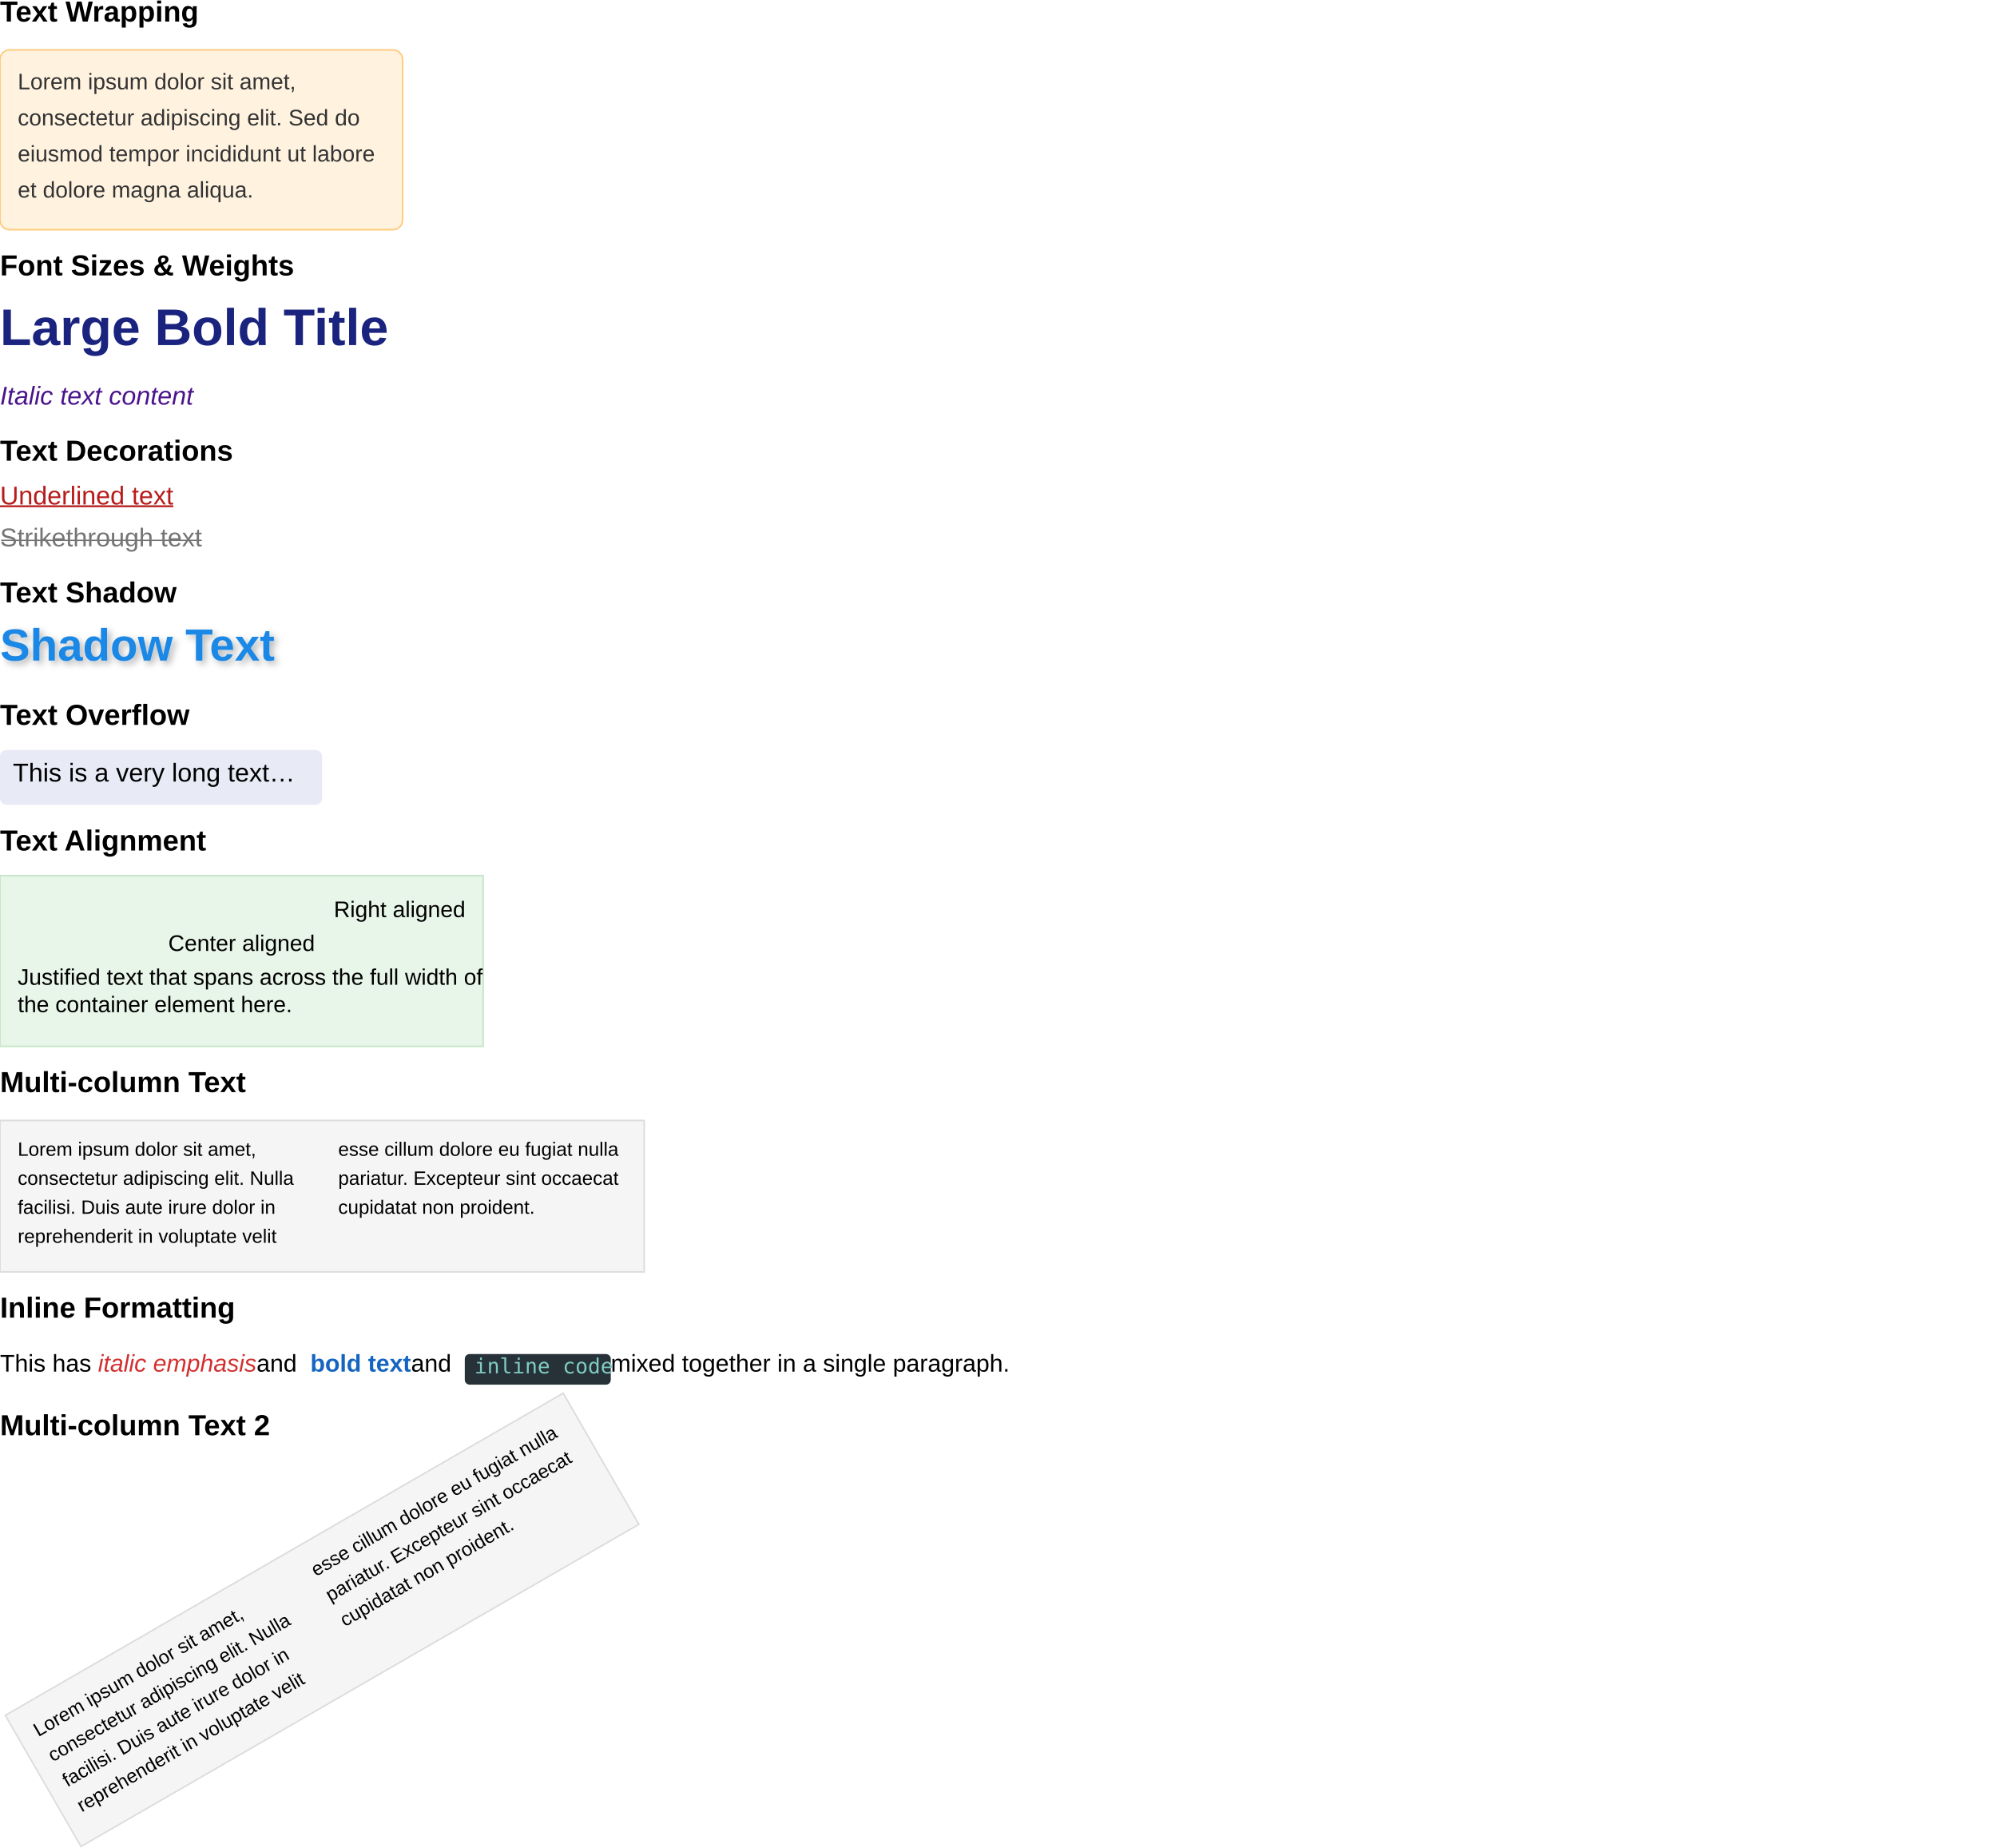
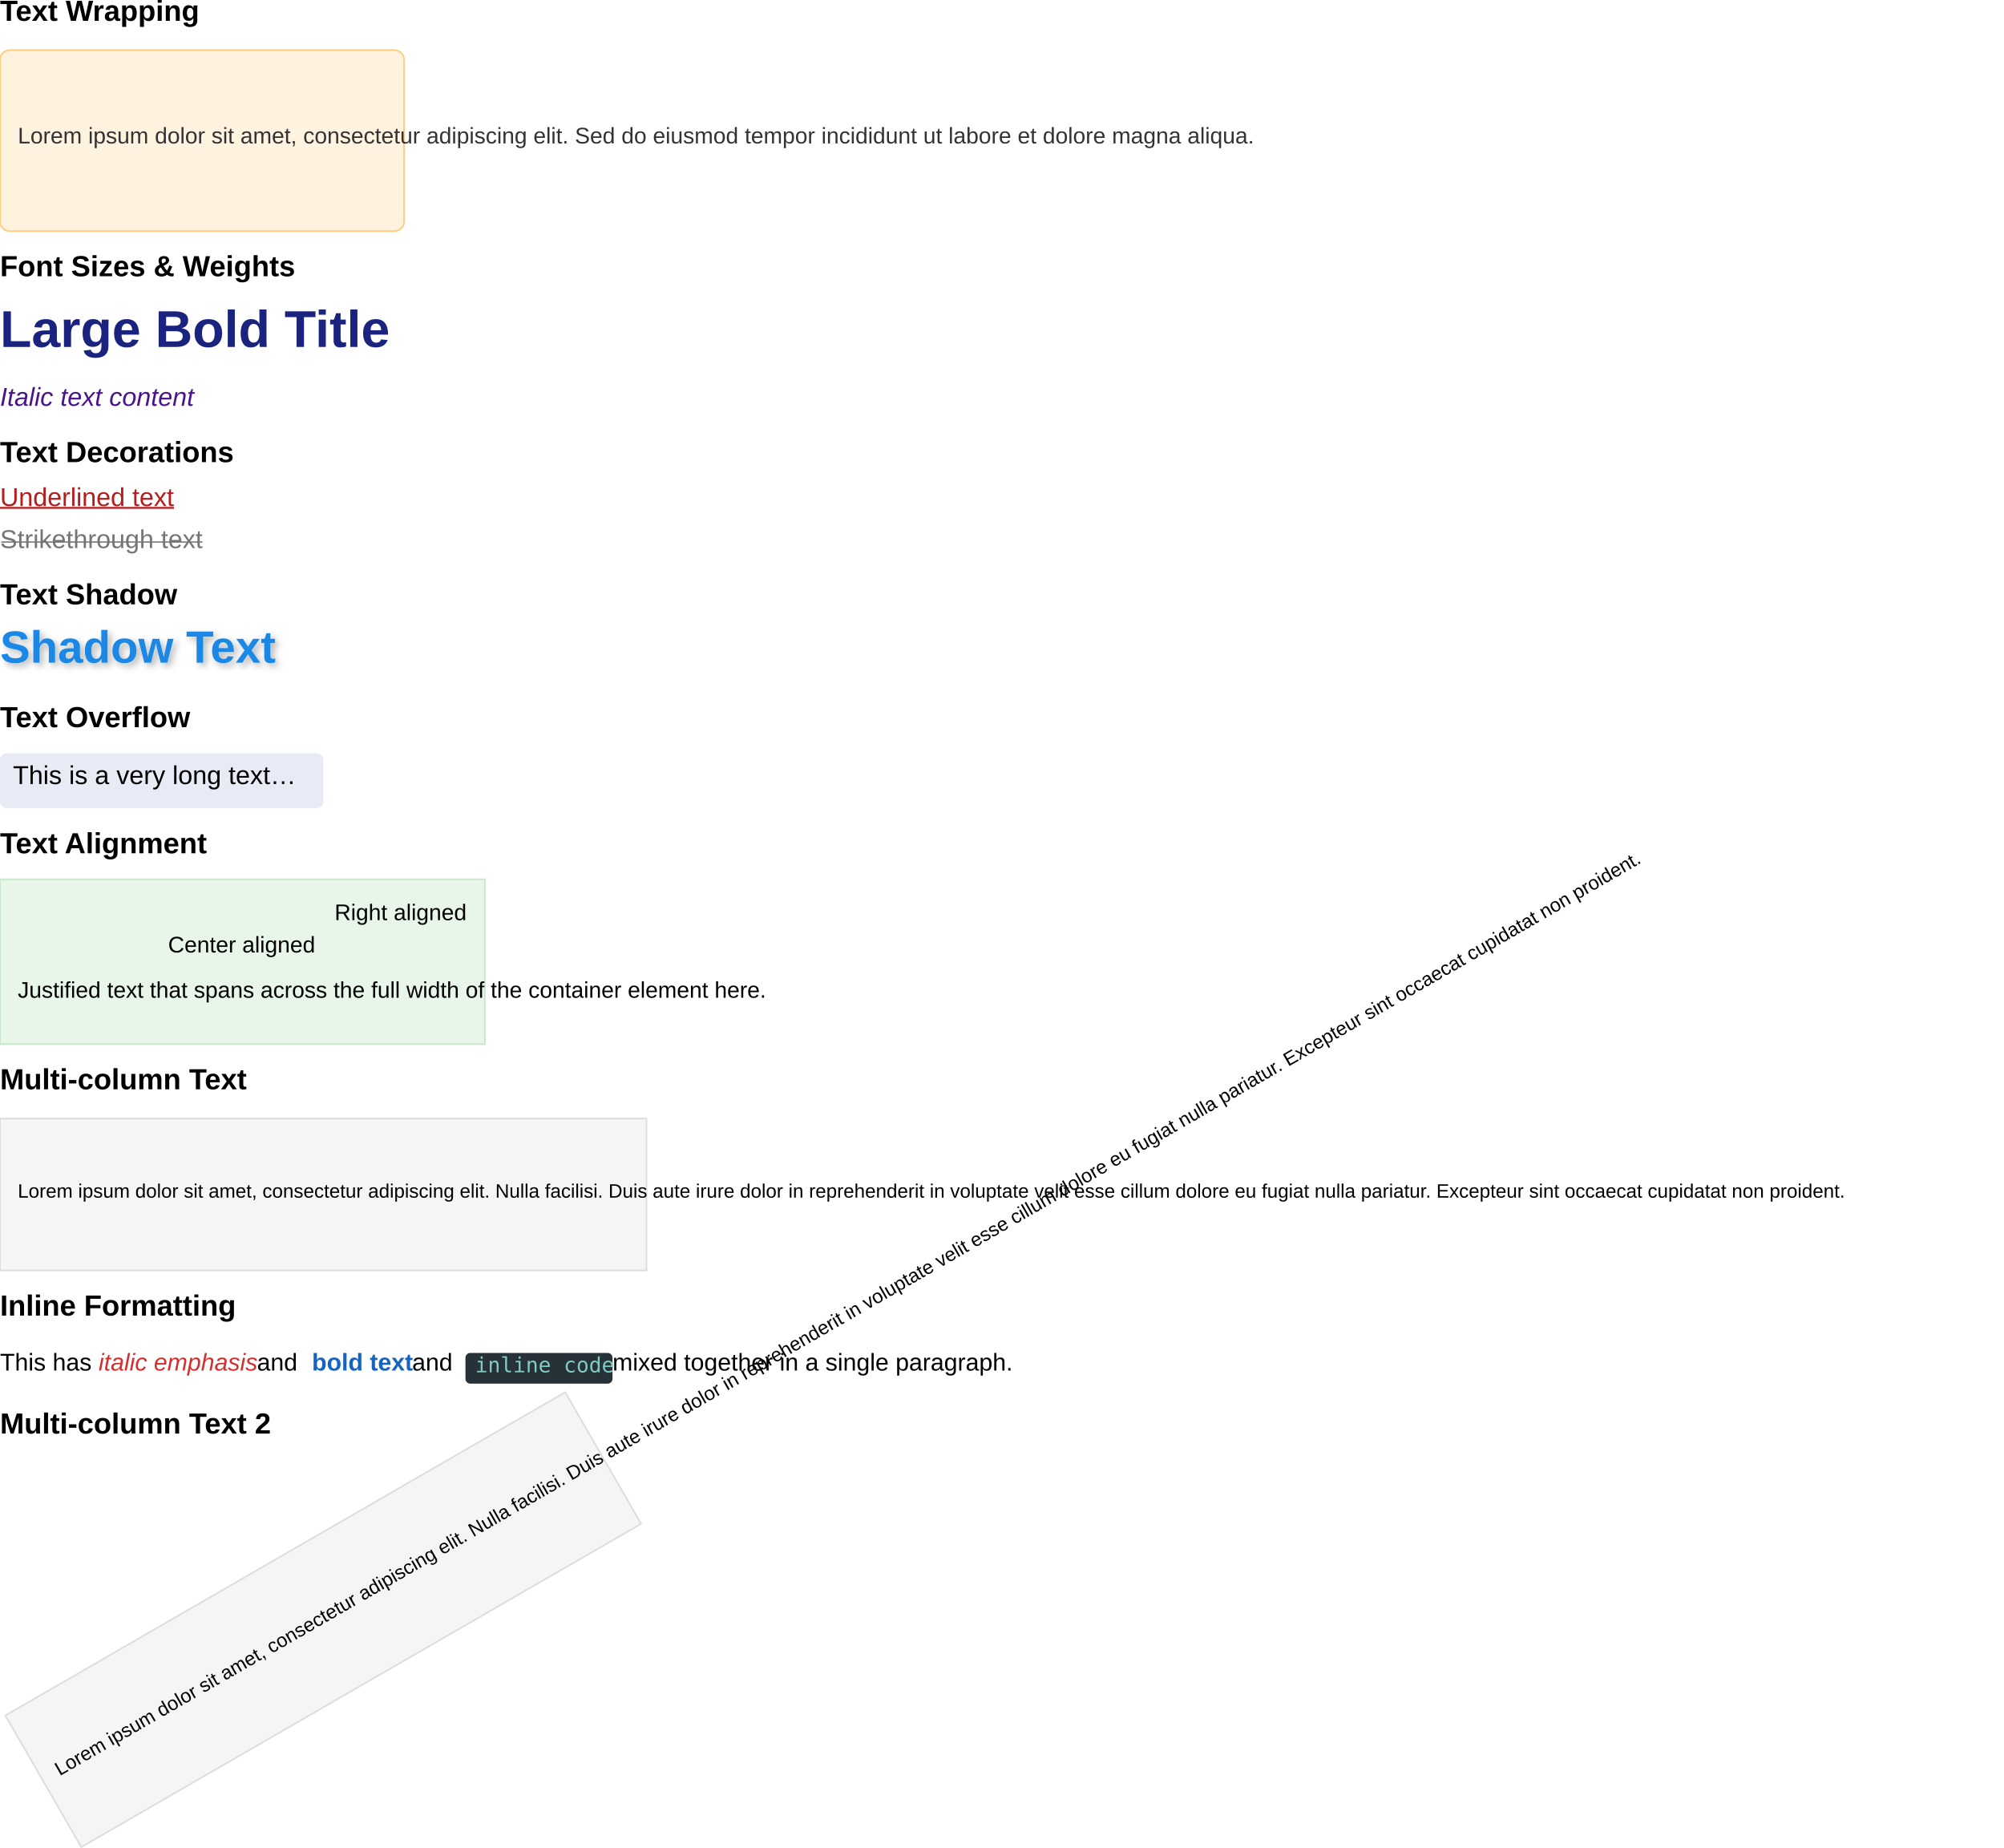
- <svg xmlns="http://www.w3.org/2000/svg" width="1240" height="1147" viewBox="0 0 1240 1147">
+ <svg xmlns="http://www.w3.org/2000/svg" width="1240" height="1143" viewBox="0 0 1240 1143">
  <defs>
    <filter id="ts1" x="-50%" y="-50%" width="200%" height="200%">
      <feDropShadow dx="2" dy="2" stdDeviation="2" flood-color="rgba(0, 0, 0, 0.3)" />
    </filter>
  </defs>
-   <text x="0" y="1.5" fill="rgb(0, 0, 0)" dominant-baseline="text-before-edge" font-weight="700" font-size="18px" font-family="Arial">Text Wrapping</text>
-   <rect x="0" y="31" width="250" height="111.6" rx="6" ry="6" fill="rgb(255, 243, 224)" stroke="rgb(255, 204, 128)" stroke-width="1" />
-   <text x="11" y="46.2" fill="rgb(51, 51, 51)" dominant-baseline="text-before-edge" font-size="14px" font-family="Arial">Lorem ipsum dolor sit amet,</text>
-   <text x="11" y="68.6" fill="rgb(51, 51, 51)" dominant-baseline="text-before-edge" font-size="14px" font-family="Arial">consectetur adipiscing elit. Sed do</text>
-   <text x="11" y="91" fill="rgb(51, 51, 51)" dominant-baseline="text-before-edge" font-size="14px" font-family="Arial">eiusmod tempor incididunt ut labore</text>
-   <text x="11" y="113.4" fill="rgb(51, 51, 51)" dominant-baseline="text-before-edge" font-size="14px" font-family="Arial">et dolore magna aliqua.</text>
-   <text x="0" y="159.1" fill="rgb(0, 0, 0)" dominant-baseline="text-before-edge" font-weight="700" font-size="18px" font-family="Arial">Font Sizes &amp; Weights</text>
-   <text x="0" y="193.1" fill="rgb(26, 35, 126)" dominant-baseline="text-before-edge" font-weight="900" font-size="32px" font-family="Arial">Large Bold Title</text>
-   <text x="0" y="240.6" fill="rgb(74, 20, 140)" dominant-baseline="text-before-edge" font-style="italic" font-size="16px" font-family="Arial">Italic text content</text>
-   <text x="0" y="274.1" fill="rgb(0, 0, 0)" dominant-baseline="text-before-edge" font-weight="700" font-size="18px" font-family="Arial">Text Decorations</text>
-   <text x="0" y="302.6" fill="rgb(183, 28, 28)" dominant-baseline="text-before-edge" font-size="16px" font-family="Arial" text-decoration="underline">Underlined text</text>
-   <text x="0" y="328.6" fill="rgb(117, 117, 117)" dominant-baseline="text-before-edge" font-size="16px" font-family="Arial" text-decoration="line-through">Strikethrough text</text>
-   <text x="0" y="362.1" fill="rgb(0, 0, 0)" dominant-baseline="text-before-edge" font-weight="700" font-size="18px" font-family="Arial">Text Shadow</text>
-   <text x="0" y="391.6" fill="rgb(30, 136, 229)" dominant-baseline="text-before-edge" font-weight="700" font-size="28px" font-family="Arial" filter="url(#ts1)">Shadow Text</text>
-   <text x="0" y="438.1" fill="rgb(0, 0, 0)" dominant-baseline="text-before-edge" font-weight="700" font-size="18px" font-family="Arial">Text Overflow</text>
-   <rect x="0" y="465.6" width="200" height="34" rx="4" ry="4" fill="rgb(232, 234, 246)" />
-   <text x="8" y="474.6" fill="rgb(0, 0, 0)" dominant-baseline="text-before-edge" font-size="16px" font-family="Arial">This is a very long text…</text>
-   <text x="0" y="516.1" fill="rgb(0, 0, 0)" dominant-baseline="text-before-edge" font-weight="700" font-size="18px" font-family="Arial">Text Alignment</text>
-   <path d="M0,543.6 L300,543.6 L300,649.6 L0,649.6 Z" fill="rgb(232, 245, 233)" stroke="rgb(200, 230, 201)" stroke-width="1" />
-   <text x="207.28" y="560.1" fill="rgb(0, 0, 0)" dominant-baseline="text-before-edge" font-size="14px" font-family="Arial">Right aligned</text>
-   <text x="104.47" y="581.1" fill="rgb(0, 0, 0)" dominant-baseline="text-before-edge" font-size="14px" font-family="Arial">Center aligned</text>
-   <text x="11" y="602.1" fill="rgb(0, 0, 0)" dominant-baseline="text-before-edge" font-size="14px" font-family="Arial" textLength="300" lengthAdjust="spacing">Justified text that spans across the full width of</text>
-   <text x="11" y="619.1" fill="rgb(0, 0, 0)" dominant-baseline="text-before-edge" font-size="14px" font-family="Arial" textLength="170.38" lengthAdjust="spacing">the container element here.</text>
-   <text x="0" y="666.1" fill="rgb(0, 0, 0)" dominant-baseline="text-before-edge" font-weight="700" font-size="18px" font-family="Arial">Multi-column Text</text>
-   <path d="M0,695.6 L400,695.6 L400,789.6 L0,789.6 Z" fill="rgb(245, 245, 245)" stroke="rgb(221, 221, 221)" stroke-width="1" />
-   <text x="11" y="709.6" fill="rgb(0, 0, 0)" dominant-baseline="text-before-edge" font-size="12px" font-family="Arial">Lorem ipsum dolor sit amet,</text>
-   <text x="11" y="727.6" fill="rgb(0, 0, 0)" dominant-baseline="text-before-edge" font-size="12px" font-family="Arial">consectetur adipiscing elit. Nulla</text>
-   <text x="11" y="745.6" fill="rgb(0, 0, 0)" dominant-baseline="text-before-edge" font-size="12px" font-family="Arial">facilisi. Duis aute irure dolor in</text>
-   <text x="11" y="763.6" fill="rgb(0, 0, 0)" dominant-baseline="text-before-edge" font-size="12px" font-family="Arial">reprehenderit in voluptate velit</text>
-   <text x="210" y="709.6" fill="rgb(0, 0, 0)" dominant-baseline="text-before-edge" font-size="12px" font-family="Arial">esse cillum dolore eu fugiat nulla</text>
-   <text x="210" y="727.6" fill="rgb(0, 0, 0)" dominant-baseline="text-before-edge" font-size="12px" font-family="Arial">pariatur. Excepteur sint occaecat</text>
-   <text x="210" y="745.6" fill="rgb(0, 0, 0)" dominant-baseline="text-before-edge" font-size="12px" font-family="Arial">cupidatat non proident.</text>
-   <text x="0" y="806.1" fill="rgb(0, 0, 0)" dominant-baseline="text-before-edge" font-weight="700" font-size="18px" font-family="Arial">Inline Formatting</text>
-   <text x="0" y="841.6" fill="rgb(0, 0, 0)" dominant-baseline="text-before-edge" font-size="15px" font-family="Arial">This has</text>
-   <text x="159.3" y="841.6" fill="rgb(0, 0, 0)" dominant-baseline="text-before-edge" font-size="15px" font-family="Arial">and</text>
-   <text x="255.22" y="841.6" fill="rgb(0, 0, 0)" dominant-baseline="text-before-edge" font-size="15px" font-family="Arial">and</text>
-   <text x="379.25" y="841.6" fill="rgb(0, 0, 0)" dominant-baseline="text-before-edge" font-size="15px" font-family="Arial">mixed together in a single paragraph.</text>
-   <text x="60.88" y="841.6" fill="rgb(211, 47, 47)" dominant-baseline="text-before-edge" font-style="italic" font-size="15px" font-family="Arial">italic emphasis</text>
-   <text x="192.68" y="841.6" fill="rgb(21, 101, 192)" dominant-baseline="text-before-edge" font-weight="700" font-size="15px" font-family="Arial">bold text</text>
-   <rect x="288.6" y="840.6" width="90.65" height="19" rx="3" ry="3" fill="rgb(38, 50, 56)" />
-   <text x="294.6" y="843.6" fill="rgb(128, 203, 196)" dominant-baseline="text-before-edge" font-size="13px" font-family="monospace">inline code</text>
-   <text x="0" y="879.1" fill="rgb(0, 0, 0)" dominant-baseline="text-before-edge" font-weight="700" font-size="18px" font-family="Arial">Multi-column Text 2</text>
-   <path d="M3.29,1064.9 L349.71,864.9 L396.71,946.3 L50.29,1146.3 Z" fill="rgb(245, 245, 245)" stroke="rgb(221, 221, 221)" stroke-width="1" />
-   <text x="19.82" y="1071.52" fill="rgb(0, 0, 0)" dominant-baseline="text-before-edge" font-size="12px" font-family="Arial" transform="rotate(-30,19.82,1071.52)">Lorem ipsum dolor sit amet,</text>
-   <text x="28.82" y="1087.11" fill="rgb(0, 0, 0)" dominant-baseline="text-before-edge" font-size="12px" font-family="Arial" transform="rotate(-30,28.82,1087.11)">consectetur adipiscing elit. Nulla</text>
-   <text x="37.82" y="1102.7" fill="rgb(0, 0, 0)" dominant-baseline="text-before-edge" font-size="12px" font-family="Arial" transform="rotate(-30,37.82,1102.7)">facilisi. Duis aute irure dolor in</text>
-   <text x="46.82" y="1118.29" fill="rgb(0, 0, 0)" dominant-baseline="text-before-edge" font-size="12px" font-family="Arial" transform="rotate(-30,46.82,1118.29)">reprehenderit in voluptate velit</text>
-   <text x="192.16" y="972.02" fill="rgb(0, 0, 0)" dominant-baseline="text-before-edge" font-size="12px" font-family="Arial" transform="rotate(-30,192.16,972.02)">esse cillum dolore eu fugiat nulla</text>
-   <text x="201.16" y="987.61" fill="rgb(0, 0, 0)" dominant-baseline="text-before-edge" font-size="12px" font-family="Arial" transform="rotate(-30,201.16,987.61)">pariatur. Excepteur sint occaecat</text>
-   <text x="210.16" y="1003.2" fill="rgb(0, 0, 0)" dominant-baseline="text-before-edge" font-size="12px" font-family="Arial" transform="rotate(-30,210.16,1003.2)">cupidatat non proident.</text>
+   <text x="0" y="1" fill="rgb(0, 0, 0)" dominant-baseline="text-before-edge" font-weight="700" font-size="18px" font-family="Arial">Text Wrapping</text>
+   <rect x="0" y="31" width="250" height="112" rx="6" ry="6" fill="rgb(255, 243, 224)" stroke="rgb(255, 204, 128)" stroke-width="1" />
+   <text x="11" y="79.5" fill="rgb(51, 51, 51)" dominant-baseline="text-before-edge" font-size="14px" font-family="Arial">Lorem ipsum dolor sit amet, consectetur adipiscing elit. Sed do eiusmod tempor incididunt ut labore et dolore magna aliqua.</text>
+   <text x="0" y="159" fill="rgb(0, 0, 0)" dominant-baseline="text-before-edge" font-weight="700" font-size="18px" font-family="Arial">Font Sizes &amp; Weights</text>
+   <text x="0" y="193.5" fill="rgb(26, 35, 126)" dominant-baseline="text-before-edge" font-weight="900" font-size="32px" font-family="Arial">Large Bold Title</text>
+   <text x="0" y="240.5" fill="rgb(74, 20, 140)" dominant-baseline="text-before-edge" font-style="italic" font-size="16px" font-family="Arial">Italic text content</text>
+   <text x="0" y="274" fill="rgb(0, 0, 0)" dominant-baseline="text-before-edge" font-weight="700" font-size="18px" font-family="Arial">Text Decorations</text>
+   <text x="0" y="302.5" fill="rgb(183, 28, 28)" dominant-baseline="text-before-edge" font-size="16px" font-family="Arial" text-decoration="underline">Underlined text</text>
+   <text x="0" y="328.5" fill="rgb(117, 117, 117)" dominant-baseline="text-before-edge" font-size="16px" font-family="Arial" text-decoration="line-through">Strikethrough text</text>
+   <text x="0" y="362" fill="rgb(0, 0, 0)" dominant-baseline="text-before-edge" font-weight="700" font-size="18px" font-family="Arial">Text Shadow</text>
+   <text x="0" y="391.5" fill="rgb(30, 136, 229)" dominant-baseline="text-before-edge" font-weight="700" font-size="28px" font-family="Arial" filter="url(#ts1)">Shadow Text</text>
+   <text x="0" y="438" fill="rgb(0, 0, 0)" dominant-baseline="text-before-edge" font-weight="700" font-size="18px" font-family="Arial">Text Overflow</text>
+   <rect x="0" y="466" width="200" height="34" rx="4" ry="4" fill="rgb(232, 234, 246)" />
+   <text x="8" y="474.5" fill="rgb(0, 0, 0)" dominant-baseline="text-before-edge" font-size="16px" font-family="Arial">This is a very long text…</text>
+   <text x="0" y="516" fill="rgb(0, 0, 0)" dominant-baseline="text-before-edge" font-weight="700" font-size="18px" font-family="Arial">Text Alignment</text>
+   <path d="M0,544 L300,544 L300,646 L0,646 Z" fill="rgb(232, 245, 233)" stroke="rgb(200, 230, 201)" stroke-width="1" />
+   <text x="207" y="560" fill="rgb(0, 0, 0)" dominant-baseline="text-before-edge" font-size="14px" font-family="Arial">Right aligned</text>
+   <text x="104" y="580" fill="rgb(0, 0, 0)" dominant-baseline="text-before-edge" font-size="14px" font-family="Arial">Center aligned</text>
+   <text x="11" y="608" fill="rgb(0, 0, 0)" dominant-baseline="text-before-edge" font-size="14px" font-family="Arial" textLength="300" lengthAdjust="spacing">Justified text that spans across the full width of the container element here.</text>
+   <text x="0" y="662" fill="rgb(0, 0, 0)" dominant-baseline="text-before-edge" font-weight="700" font-size="18px" font-family="Arial">Multi-column Text</text>
+   <path d="M0,692 L400,692 L400,786 L0,786 Z" fill="rgb(245, 245, 245)" stroke="rgb(221, 221, 221)" stroke-width="1" />
+   <text x="11" y="733" fill="rgb(0, 0, 0)" dominant-baseline="text-before-edge" font-size="12px" font-family="Arial">Lorem ipsum dolor sit amet, consectetur adipiscing elit. Nulla facilisi. Duis aute irure dolor in reprehenderit in voluptate velit esse cillum dolore eu fugiat nulla pariatur. Excepteur sint occaecat cupidatat non proident.</text>
+   <text x="0" y="802" fill="rgb(0, 0, 0)" dominant-baseline="text-before-edge" font-weight="700" font-size="18px" font-family="Arial">Inline Formatting</text>
+   <text x="0" y="838" fill="rgb(0, 0, 0)" dominant-baseline="text-before-edge" font-size="15px" font-family="Arial">This has</text>
+   <text x="159" y="838" fill="rgb(0, 0, 0)" dominant-baseline="text-before-edge" font-size="15px" font-family="Arial">and</text>
+   <text x="255" y="838" fill="rgb(0, 0, 0)" dominant-baseline="text-before-edge" font-size="15px" font-family="Arial">and</text>
+   <text x="379" y="838" fill="rgb(0, 0, 0)" dominant-baseline="text-before-edge" font-size="15px" font-family="Arial">mixed together in a single paragraph.</text>
+   <text x="61" y="838" fill="rgb(211, 47, 47)" dominant-baseline="text-before-edge" font-style="italic" font-size="15px" font-family="Arial">italic emphasis</text>
+   <text x="193" y="838" fill="rgb(21, 101, 192)" dominant-baseline="text-before-edge" font-weight="700" font-size="15px" font-family="Arial">bold text</text>
+   <rect x="288" y="837" width="91" height="19" rx="3" ry="3" fill="rgb(38, 50, 56)" />
+   <text x="294" y="840" fill="rgb(128, 203, 196)" dominant-baseline="text-before-edge" font-size="13px" font-family="monospace">inline code</text>
+   <text x="0" y="875" fill="rgb(0, 0, 0)" dominant-baseline="text-before-edge" font-weight="700" font-size="18px" font-family="Arial">Multi-column Text 2</text>
+   <path d="M3.29,1061.3 L349.71,861.3 L396.71,942.7 L50.29,1142.7 Z" fill="rgb(245, 245, 245)" stroke="rgb(221, 221, 221)" stroke-width="1" />
+   <text x="32.96" y="1091.94" fill="rgb(0, 0, 0)" dominant-baseline="text-before-edge" font-size="12px" font-family="Arial" transform="rotate(-30,32.96,1091.94)">Lorem ipsum dolor sit amet, consectetur adipiscing elit. Nulla facilisi. Duis aute irure dolor in reprehenderit in voluptate velit esse cillum dolore eu fugiat nulla pariatur. Excepteur sint occaecat cupidatat non proident.</text>
</svg>
